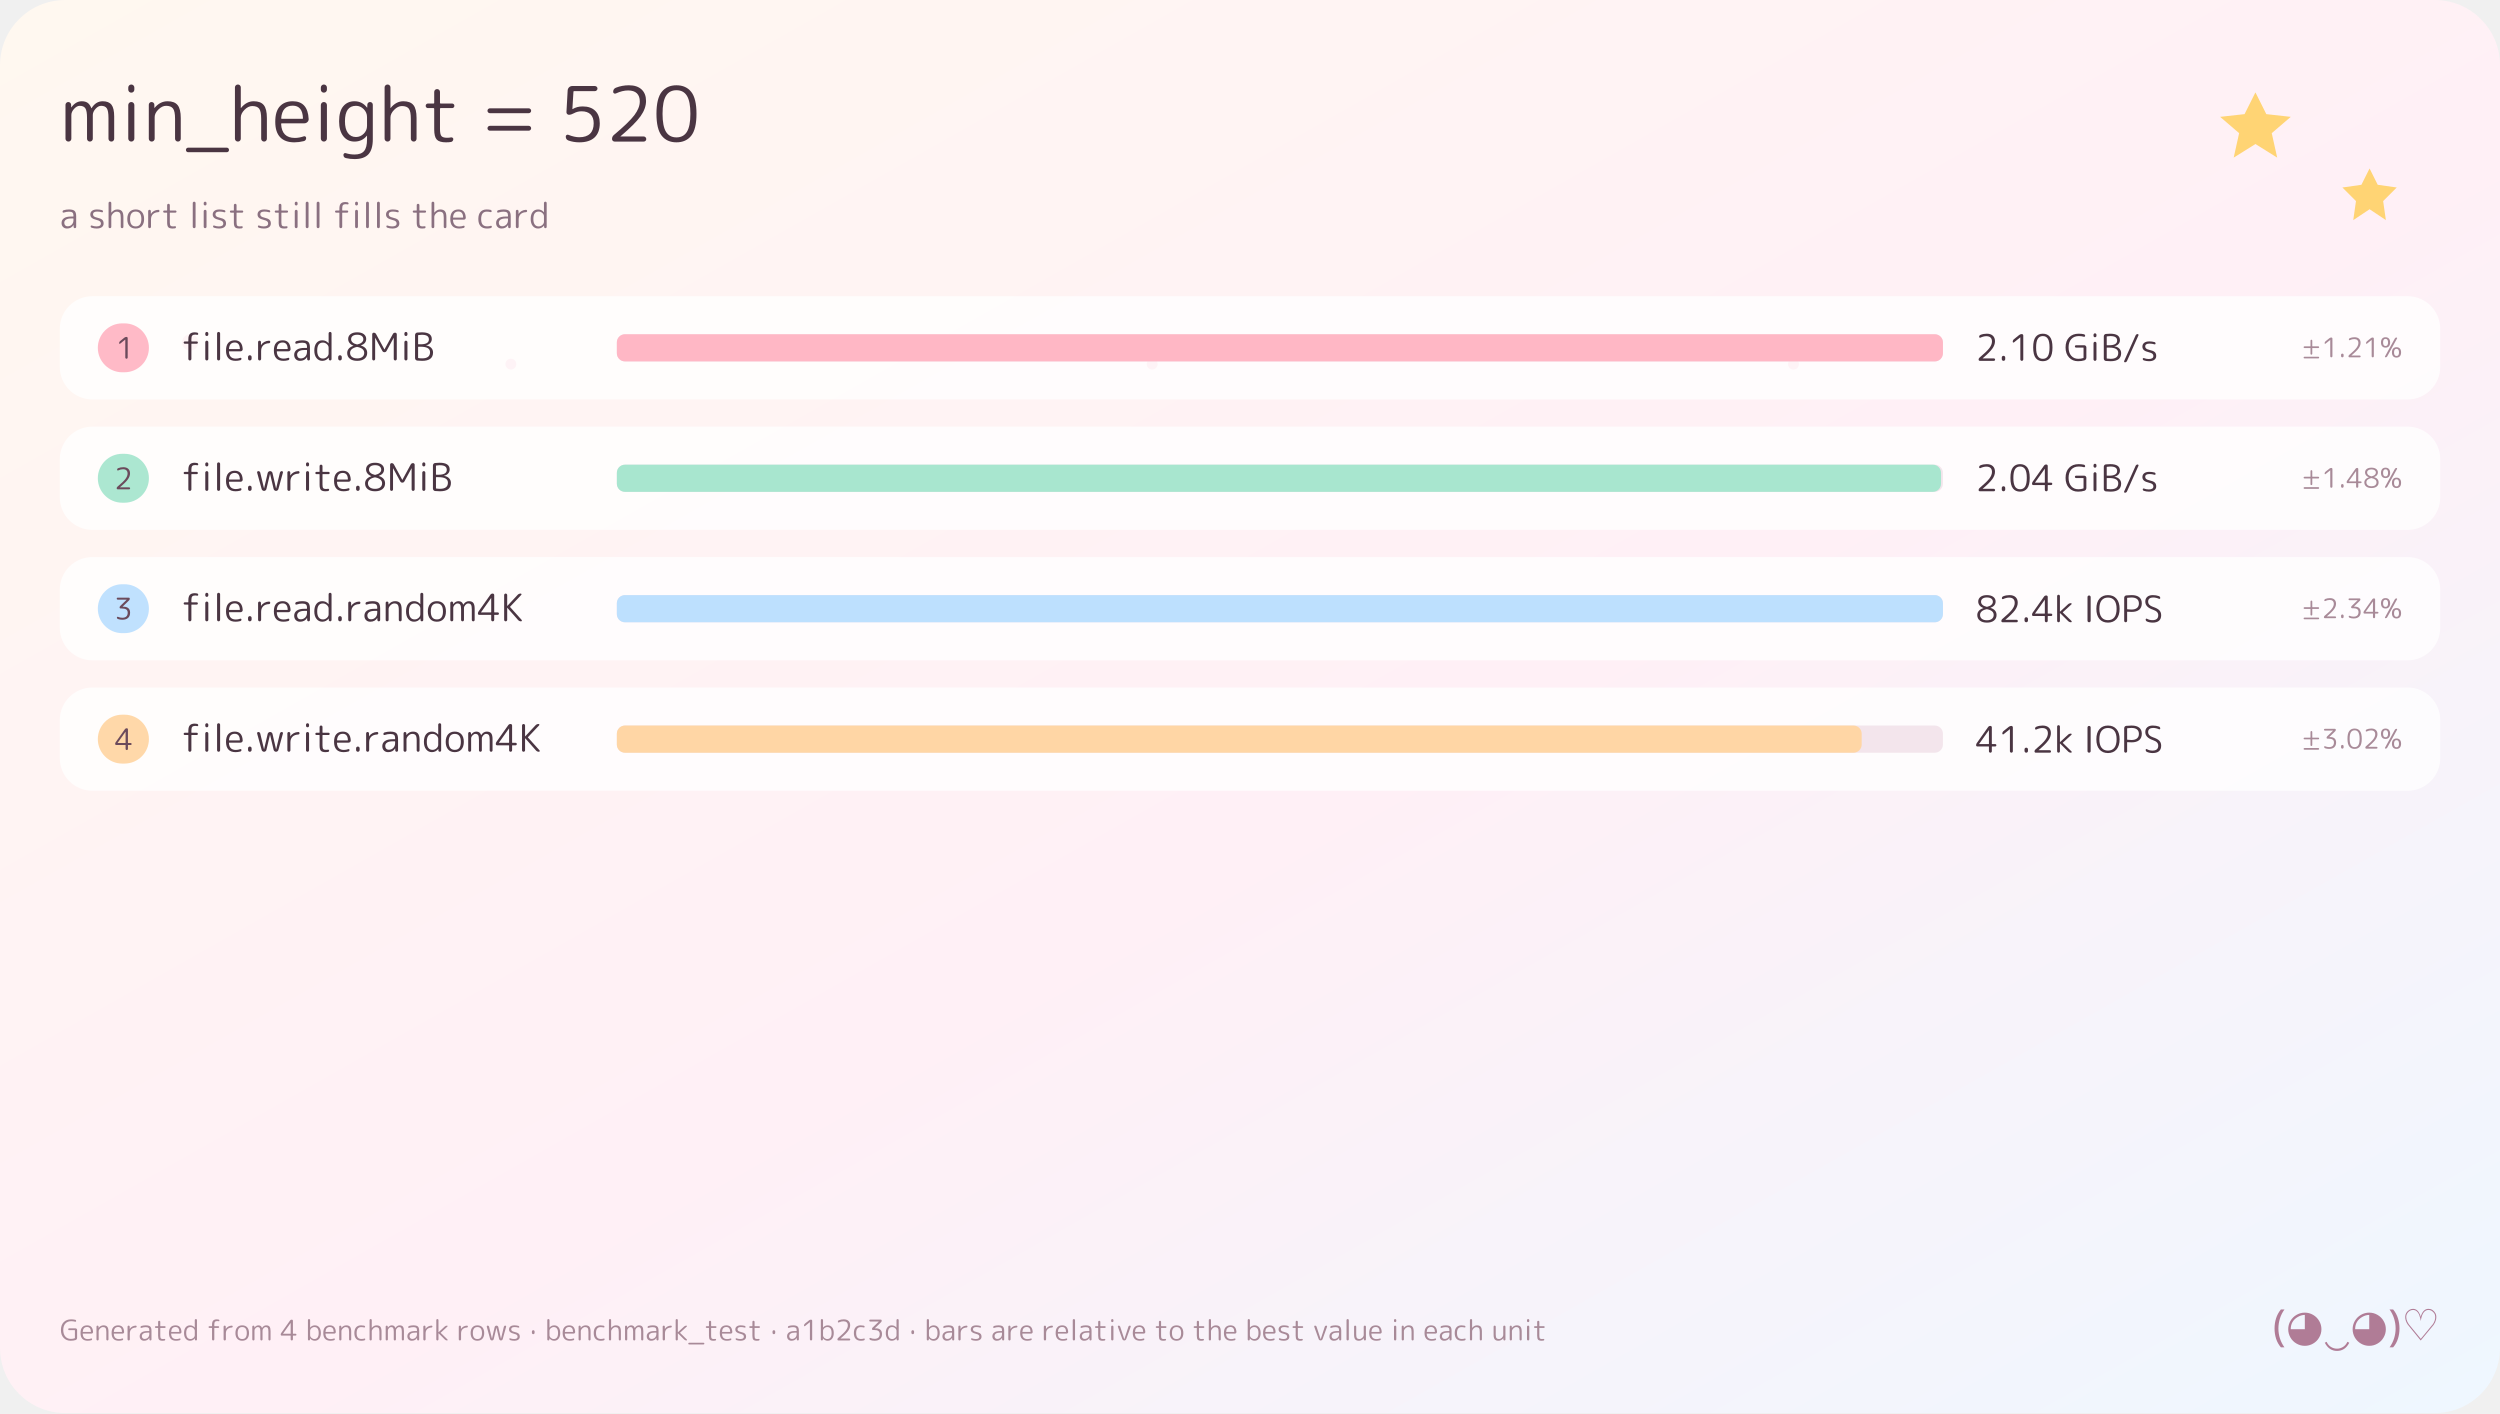
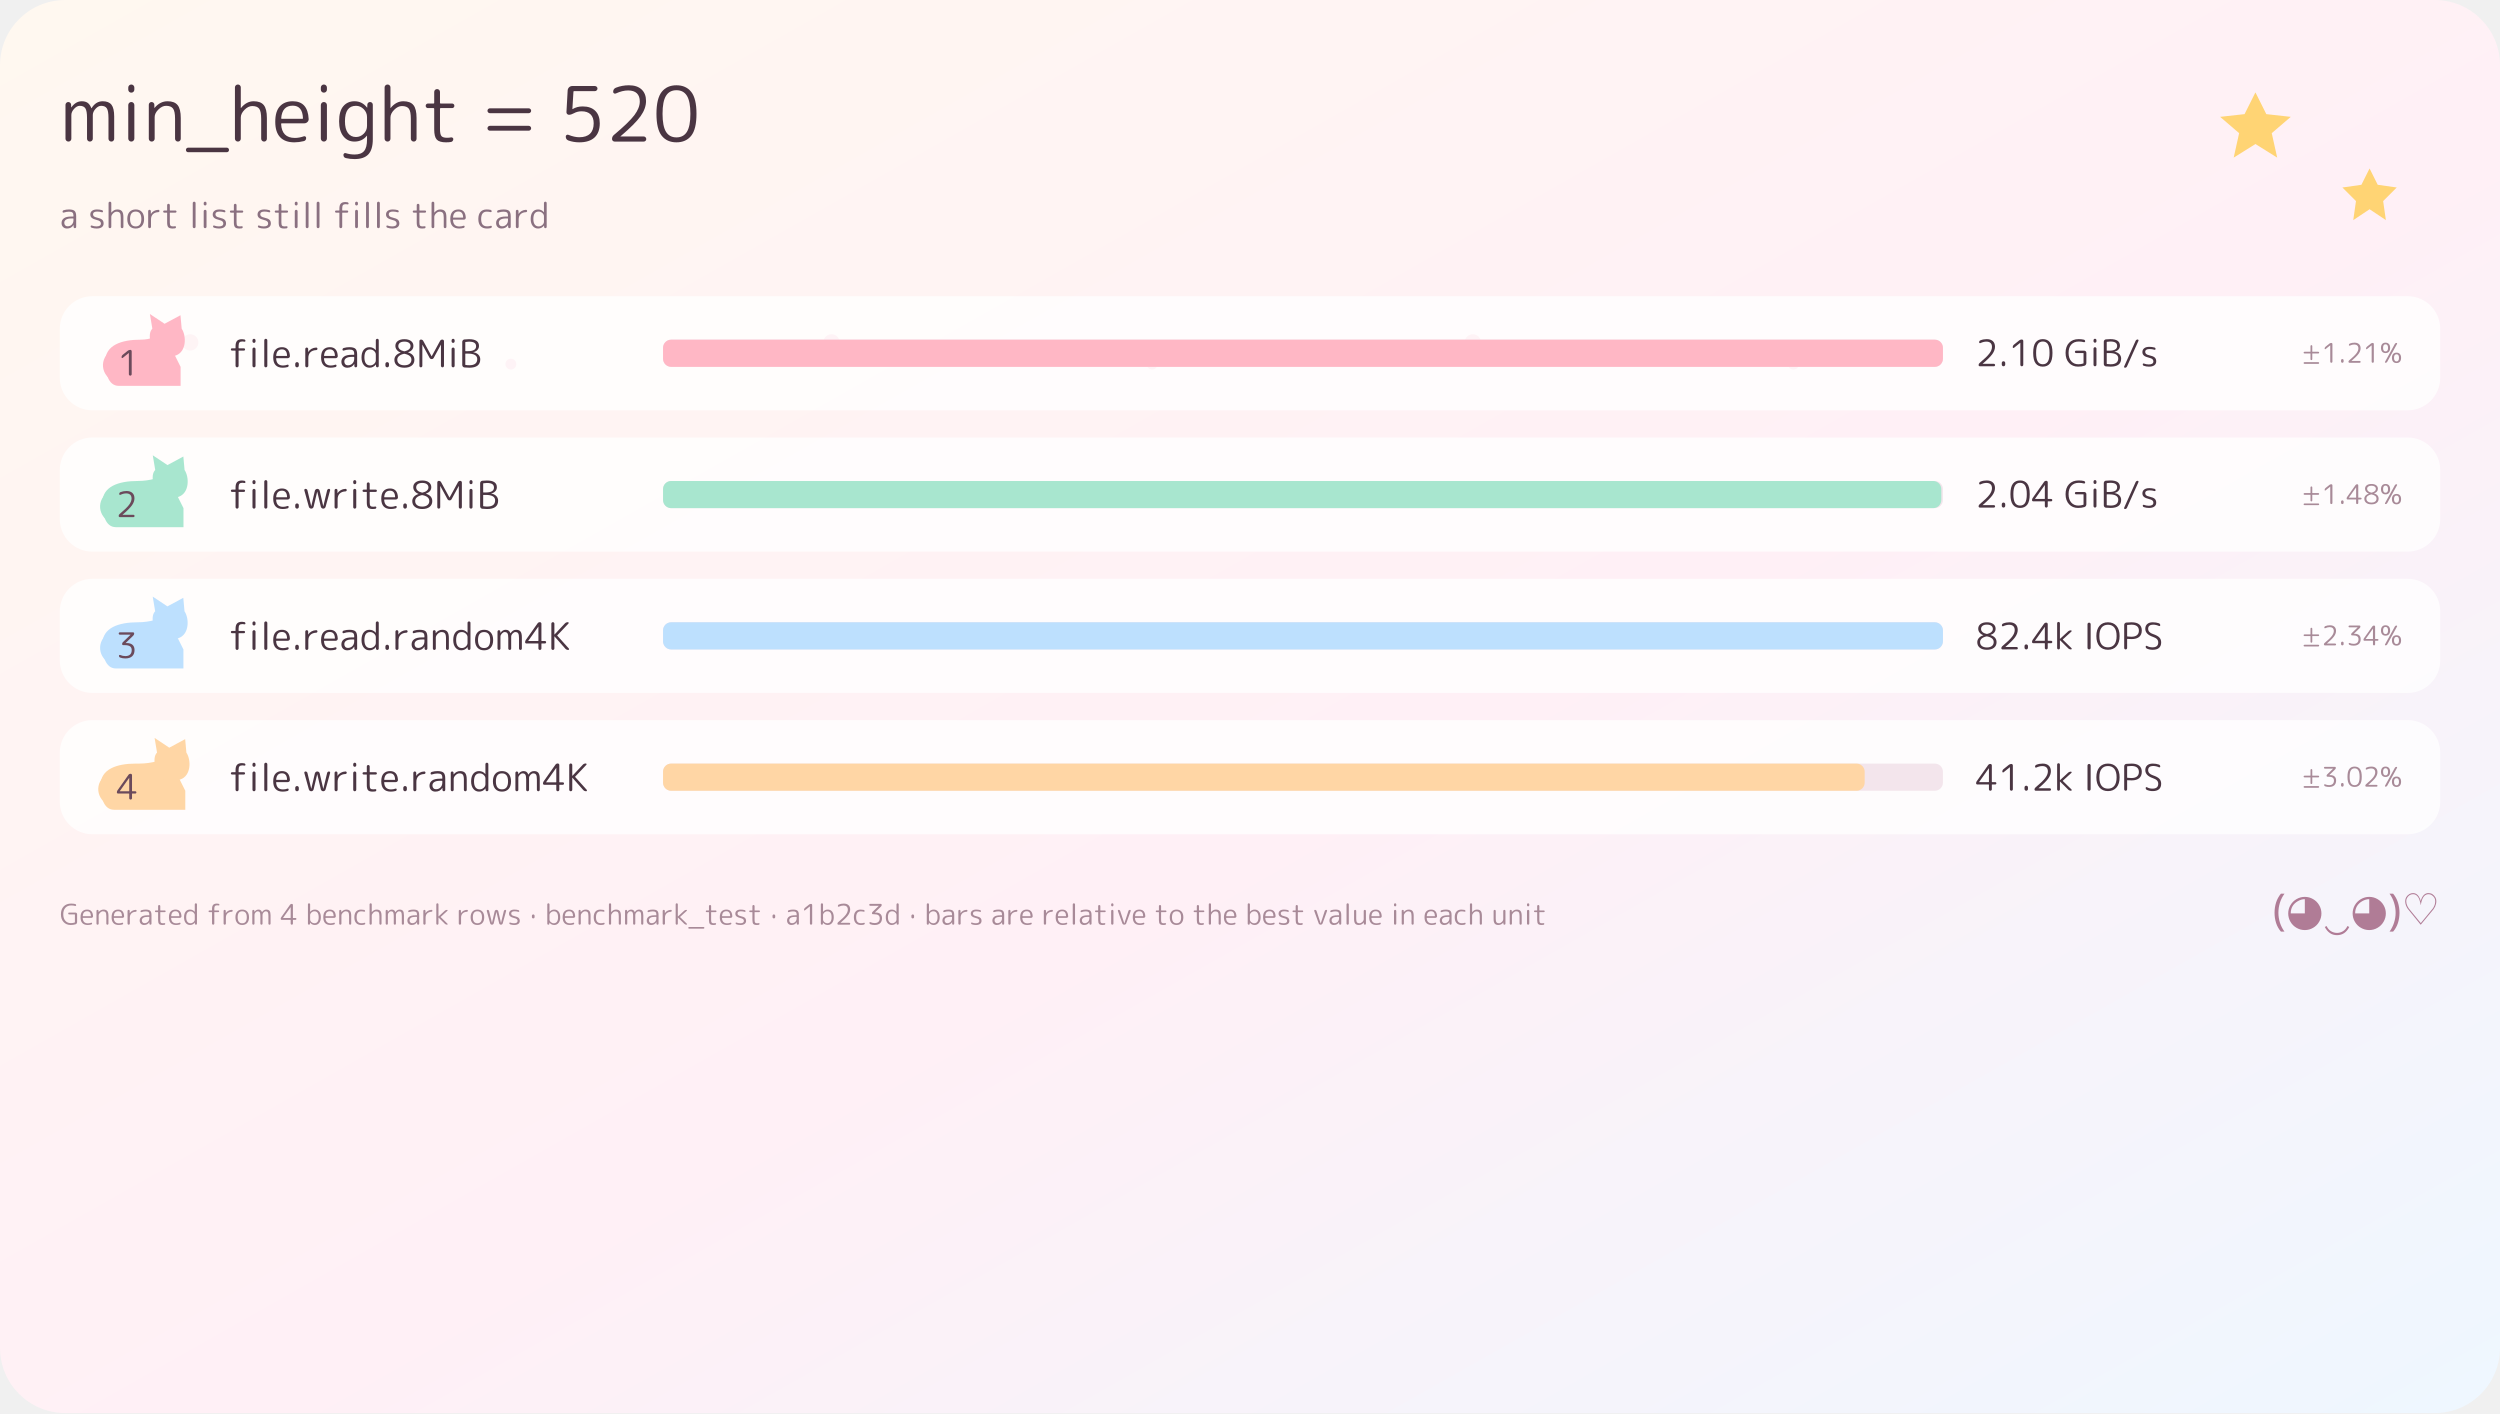
<svg xmlns="http://www.w3.org/2000/svg" width="920" height="520" viewBox="0 0 920 520" role="img" aria-label="min_height = 520">
  <defs>
    <path id="g0" d="M141 11Q130 0 114 0Q98 0 86.5 11Q75 22 75 38L75 483Q75 498 86 509Q97 520 112 520Q127 520 138 509Q149 498 149 483L150 450Q150 449 151 449Q153 449 153 451Q210 530 289 530Q337 530 366.5 509Q396 488 415 439Q415 437 416 437Q418 437 418 439Q474 530 564 530Q644 530 679.5 484Q715 438 715 330L715 38Q715 22 704.5 11Q694 0 678 0Q662 0 651 11Q640 22 640 38L640 310Q640 403 618.5 436.5Q597 470 543 470Q506 470 470 430.5Q434 391 434 349L434 38Q434 22 423 11Q412 0 396 0Q380 0 369 11Q358 22 358 38L358 310Q358 403 336.5 436.5Q315 470 262 470Q225 470 188.5 430.5Q152 391 152 349L152 38Q152 22 141 11Z" />
    <path id="g1" d="M183.5 12Q172 0 155 0Q138 0 126.5 12Q115 24 115 40L115 480Q115 496 126.5 508Q138 520 155 520Q172 520 183.5 508Q195 496 195 480L195 40Q195 24 183.5 12ZM183.5 654.5Q172 643 155 643Q138 643 126.5 654.5Q115 666 115 683L115 710Q115 726 126.5 738Q138 750 155 750Q172 750 183.5 738Q195 726 195 710L195 683Q195 666 183.5 654.5Z" />
    <path id="g2" d="M140.5 11Q129 0 113 0Q97 0 86 11Q75 22 75 38L75 484Q75 499 85.5 509.5Q96 520 111 520Q126 520 137 509.5Q148 499 148 484L148 443Q148 442 149 442Q150 442 151 443Q223 530 322 530Q413 530 454 479Q495 428 495 310L495 38Q495 22 484.5 11Q474 0 458 0Q442 0 431 11Q420 22 420 38L420 300Q420 399 393 434.5Q366 470 302 470Q250 470 201 421.5Q152 373 152 322L152 38Q152 22 140.5 11Z" />
    <path id="g3" d="M28 -140Q15 -140 6.5 -131.5Q-2 -123 -2 -110Q-2 -97 6.5 -88.5Q15 -80 28 -80L534 -80Q547 -80 555.5 -88.5Q564 -97 564 -110Q564 -123 555.5 -131.5Q547 -140 534 -140Z" />
    <path id="g4" d="M146 11Q135 0 119 0Q103 0 91.5 11Q80 22 80 38L80 712Q80 728 91.5 739Q103 750 119 750Q135 750 146 739Q157 728 157 712L157 442Q157 441 158 441Q159 441 160 442Q232 530 327 530Q418 530 459 479.5Q500 429 500 310L500 38Q500 22 489.5 11Q479 0 463 0Q447 0 436 11Q425 22 425 38L425 297Q425 398 398.5 432.5Q372 467 307 467Q255 467 206 417.5Q157 368 157 316L157 38Q157 22 146 11Z" />
    <path id="g5" d="M270 472Q131 472 118 307Q118 299 127 299L396 299Q404 299 404 307Q398 472 270 472ZM291 -10Q168 -10 104 57.5Q40 125 40 260Q40 399 101.5 464.5Q163 530 270 530Q467 530 479 297Q480 273 462.5 256.5Q445 240 421 240L125 240Q117 240 117 231Q126 48 298 48Q355 48 415 69Q426 73 436 66.5Q446 60 446 48Q446 14 415 6Q351 -10 291 -10Z" />
    <path id="g6" d="M267 470Q122 470 122 267Q122 166 160.5 113Q199 60 267 60Q325 60 368.5 103Q412 146 412 206L412 322Q412 382 368.5 426Q325 470 267 470ZM247 0Q156 0 100.5 70.5Q45 141 45 267Q45 400 100.5 465Q156 530 247 530Q348 530 412 447Q413 446 414 446Q415 446 415 447L416 484Q416 499 426.5 509.5Q437 520 452 520Q467 520 477.5 509.5Q488 499 488 484L488 30Q488 -105 430 -167.5Q372 -230 248 -230Q186 -230 134 -217Q102 -209 102 -175Q102 -163 111.5 -155.5Q121 -148 132 -152Q188 -170 248 -170Q335 -170 373.5 -124Q412 -78 412 27L412 76Q412 77 411 77Q410 77 409 76Q348 0 247 0Z" />
    <path id="g7" d="M80 440Q67 440 58.5 448.5Q50 457 50 470Q50 483 58.5 491.5Q67 500 80 500L153 500Q162 500 162 509L162 652Q162 668 173 679Q184 690 200 690Q216 690 227 679Q238 668 238 652L238 509Q238 500 247 500L397 500Q410 500 418.5 491.5Q427 483 427 470Q427 457 418.5 448.5Q410 440 397 440L247 440Q238 440 238 431L238 167Q238 95 257 72.5Q276 50 330 50Q362 50 383 55Q394 57 403.5 50.5Q413 44 413 33Q413 19 404.5 8Q396 -3 383 -5Q357 -10 317 -10Q229 -10 195.5 26.5Q162 63 162 160L162 431Q162 440 153 440Z" />
    <path id="g9" d="M122 373Q109 373 99.5 382.5Q90 392 90 405Q90 418 99.5 427.5Q109 437 122 437L632 437Q645 437 654.5 427.5Q664 418 664 405Q664 392 654.5 382.5Q645 373 632 373ZM122 143Q109 143 99.5 152.5Q90 162 90 175Q90 188 99.5 197.5Q109 207 122 207L632 207Q645 207 654.5 197.5Q664 188 664 175Q664 162 654.5 152.5Q645 143 632 143Z" />
    <path id="g10" d="M130 14Q95 27 95 66Q95 79 106 86.5Q117 94 129 89Q209 57 273 57Q366 57 414 103.5Q462 150 462 240Q462 317 421 357.5Q380 398 303 398Q248 398 201 372Q165 352 137 352Q123 352 113 362.5Q103 373 104 387L120 673Q122 697 139 713.5Q156 730 180 730L478 730Q492 730 502 720Q512 710 512 697Q512 684 502 673.5Q492 663 478 663L205 663Q196 663 196 655L182 428Q182 427 183 427L185 427Q243 462 317 462Q424 462 483 404Q542 346 542 240Q542 118 473.5 54Q405 -10 273 -10Q198 -10 130 14Z" />
    <path id="g11" d="M471 685.5Q530 631 530 533Q530 435 459 334.5Q388 234 194 69Q193 69 193 68Q193 67 194 67L500 67Q513 67 523 57Q533 47 533 33Q533 20 523.5 10Q514 0 500 0L117 0Q103 0 93 10Q83 20 83 33Q83 67 109 88Q306 253 377 347.5Q448 442 448 527Q448 598 409 635Q370 672 295 672Q219 672 133 632Q121 627 109.5 633.5Q98 640 98 653Q98 693 134 708Q215 740 305 740Q412 740 471 685.5Z" />
    <path id="g12" d="M447.5 601.5Q402 675 310 675Q218 675 172.5 601.5Q127 528 127 365Q127 202 172.5 128.5Q218 55 310 55Q402 55 447.5 128.5Q493 202 493 365Q493 528 447.5 601.5ZM504 77Q435 -10 310 -10Q185 -10 116 77Q47 164 47 365Q47 566 116 653Q185 740 310 740Q435 740 504 653Q573 566 573 365Q573 164 504 77Z" />
    <path id="g13" d="M327 275Q228 275 177.5 243Q127 211 127 153Q127 108 152.5 80.5Q178 53 220 53Q292 53 339.5 101Q387 149 387 228L387 266Q387 275 378 275ZM204 -10Q136 -10 93 33Q50 76 50 147Q50 230 116 280Q182 330 327 330L378 330Q387 330 387 338L387 357Q387 418 359 442.5Q331 467 260 467Q191 467 111 441Q99 437 89 444Q79 451 79 464Q79 499 112 509Q186 530 260 530Q375 530 419.5 488Q464 446 464 337L464 36Q464 21 453.5 10.5Q443 0 428 0Q413 0 402 10.5Q391 21 391 36L390 88Q390 89 389 89Q387 89 387 87Q328 -10 204 -10Z" />
    <path id="g14" d="M240 233Q143 256 101.5 292.5Q60 329 60 387Q60 453 109.5 491.5Q159 530 251 530Q320 530 388 512Q419 504 419 471Q419 459 410 453Q401 447 389 450Q323 470 257 470Q137 470 137 393Q137 359 161 336.5Q185 314 248 300Q356 276 396.5 239Q437 202 437 133Q437 66 385.5 28Q334 -10 240 -10Q167 -10 101 12Q70 22 70 55Q70 66 80 72.5Q90 79 101 75Q166 50 234 50Q360 50 360 133Q360 169 334.5 193Q309 217 240 233Z" />
    <path id="g15" d="M438 260Q438 470 278 470Q118 470 118 260Q118 50 278 50Q438 50 438 260ZM453 61Q390 -10 278 -10Q166 -10 103 61Q40 132 40 260Q40 388 103 459Q166 530 278 530Q390 530 453 459Q516 388 516 260Q516 132 453 61Z" />
    <path id="g16" d="M143.5 12Q132 0 115 0Q98 0 86.5 12Q75 24 75 40L75 482Q75 498 86 509Q97 520 113 520Q129 520 140 509Q151 498 151 482L151 405Q151 404 152 404Q154 404 154 406Q184 456 238.5 486.5Q293 517 361 520Q375 521 385 511Q395 501 395 487Q395 474 385.5 464Q376 454 362 453Q263 449 209 395.5Q155 342 155 246L155 40Q155 24 143.5 12Z" />
    <path id="g17" d="M183.5 12Q172 0 155 0Q138 0 126.5 12Q115 24 115 40L115 710Q115 726 126.5 738Q138 750 155 750Q172 750 183.5 738Q195 726 195 710L195 40Q195 24 183.5 12Z" />
    <path id="g18" d="M85 440Q72 440 63.5 448.5Q55 457 55 470Q55 483 63.5 491.5Q72 500 85 500L169 500Q178 500 178 509L178 557Q178 653 218.5 696.5Q259 740 348 740Q381 740 409 733Q422 730 430 719.5Q438 709 438 695Q438 684 429 677.5Q420 671 410 674Q386 680 361 680Q303 680 280.5 654.5Q258 629 258 560L258 509Q258 500 267 500L398 500Q411 500 419.5 491.5Q428 483 428 470Q428 457 419.5 448.5Q411 440 398 440L267 440Q258 440 258 431L258 40Q258 24 246 12Q234 0 218 0Q202 0 190 12Q178 24 178 40L178 431Q178 440 169 440Z" />
    <path id="g19" d="M285 -10Q167 -10 103.5 58.5Q40 127 40 260Q40 392 101.5 461Q163 530 275 530Q327 530 385 519Q399 516 408.5 504.5Q418 493 418 478Q418 466 407.5 459Q397 452 385 455Q334 468 280 468Q120 468 120 260Q120 152 162 102Q204 52 290 52Q346 52 392 67Q403 71 413 64Q423 57 423 45Q423 30 414 18Q405 6 390 2Q343 -10 285 -10Z" />
    <path id="g20" d="M271 470Q121 470 121 260Q121 156 160.5 103Q200 50 271 50Q329 50 375 90.5Q421 131 421 183L421 337Q421 388 375.5 429Q330 470 271 470ZM255 -10Q162 -10 103.5 62.5Q45 135 45 260Q45 389 101.5 459.5Q158 530 255 530Q353 530 418 453Q419 452 420 452Q421 452 421 453L421 712Q421 728 432.5 739Q444 750 460 750Q476 750 487 739Q498 728 498 712L498 36Q498 21 487.5 10.5Q477 0 462 0Q447 0 436 10.5Q425 21 425 36L425 73Q425 74 424 74Q423 74 422 73Q355 -10 255 -10Z" />
    <path id="g21" d="M175.5 14Q162 0 142 0Q122 0 108.5 14Q95 28 95 47L95 90Q95 110 108.5 123.5Q122 137 142 137Q162 137 175.5 123.5Q189 110 189 90L189 47Q189 28 175.5 14Z" />
    <path id="g22" d="M298 355Q212 336 167.5 296Q123 256 123 200Q123 132 173 93Q223 54 310 54Q397 54 446 93.5Q495 133 495 200Q495 319 316 355Q307 356 298 355ZM150 558Q150 510 189.5 474Q229 438 302 422Q310 421 318 422Q391 438 431.5 474.5Q472 511 472 558Q472 613 429.5 644.5Q387 676 310 676Q234 676 192 644.5Q150 613 150 558ZM503 46Q433 -10 310 -10Q187 -10 117 46Q47 102 47 197Q47 261 89.5 310.5Q132 360 212 385Q213 385 213 387Q213 388 212 388Q146 413 109.5 459.5Q73 506 73 565Q73 644 136.5 692Q200 740 310 740Q420 740 483.5 692Q547 644 547 565Q547 445 408 395Q407 395 407 393Q407 392 408 392Q573 341 573 197Q573 102 503 46Z" />
    <path id="g23" d="M150.5 11.5Q139 0 123 0Q107 0 96 11.5Q85 23 85 39L85 689Q85 706 96.5 718Q108 730 125 730Q166 730 186 694L405 291Q405 290 407 290Q408 290 408 291L627 693Q646 730 689 730Q706 730 718.5 717.5Q731 705 731 688L731 40Q731 24 719.5 12Q708 0 691 0Q674 0 662.5 12Q651 24 651 40L651 595Q651 596 650 596Q649 596 649 595L462 250Q444 217 407 217Q370 217 352 250L164 595Q164 596 163 596Q162 596 162 595L162 39Q162 23 150.5 11.5Z" />
    <path id="g24" d="M165 352L165 73Q165 64 172 63Q222 55 271 55Q479 55 479 217Q479 361 231 361L173 361Q165 361 165 352ZM165 657L165 433Q165 425 173 425L231 425Q449 425 449 553Q449 615 404 645Q359 675 261 675Q218 675 173 667Q165 665 165 657ZM141 -3Q117 0 101 18.5Q85 37 85 62L85 668Q85 693 100.5 711.5Q116 730 140 733Q195 740 261 740Q525 740 525 563Q525 502 484.5 457.5Q444 413 375 398Q374 398 374 397Q374 396 376 396Q462 382 510 331.5Q558 281 558 210Q558 -10 271 -10Q200 -10 141 -3Z" />
    <path id="g25" d="M144 503Q134 495 122 500.5Q110 506 110 519Q110 563 144 591L286 705Q317 730 357 730Q374 730 385.5 718Q397 706 397 690L397 40Q397 24 385.5 12Q374 0 357 0Q340 0 328.5 12Q317 24 317 40L317 640Q317 641 316 641L314 640Z" />
    <path id="g26" d="M380 -10Q230 -10 135 91.5Q40 193 40 365Q40 539 136 639.5Q232 740 397 740Q476 740 540 725Q555 722 564.5 709.5Q574 697 574 682Q574 669 563 661Q552 653 539 657Q474 675 404 675Q271 675 196.5 593.5Q122 512 122 365Q122 222 194.5 138.5Q267 55 387 55Q460 55 522 76Q530 79 530 88L530 352Q530 361 522 361L326 361Q312 361 303 370.5Q294 380 294 393Q294 406 303 415.5Q312 425 326 425L550 425Q573 425 590 408Q607 391 607 368L607 91Q607 65 592.5 43.5Q578 22 554 14Q478 -10 380 -10Z" />
    <path id="g27" d="M65 -40Q51 -40 44 -29Q37 -18 42 -5L355 695Q363 711 377.5 720.5Q392 730 409 730Q423 730 430 719Q437 708 432 695L119 -5Q111 -21 96.5 -30.5Q82 -40 65 -40Z" />
    <path id="g28" d="M122 -40Q108 -40 99 -31Q90 -22 90 -8Q90 5 99.5 14Q109 23 122 23L632 23Q646 23 655 14Q664 5 664 -8Q664 -21 654.5 -30.5Q645 -40 632 -40ZM122 342Q108 342 99 351Q90 360 90 373Q90 386 99.5 395.5Q109 405 122 405L335 405Q344 405 344 414L344 617Q344 630 354 640Q364 650 377 650Q390 650 400 640Q410 630 410 617L410 414Q410 405 419 405L632 405Q645 405 654.5 395.5Q664 386 664 373Q664 360 654.5 351Q645 342 632 342L419 342Q410 342 410 333L410 130Q410 116 400 106.5Q390 97 377 97Q364 97 354 106.5Q344 116 344 130L344 333Q344 342 335 342Z" />
    <path id="g29" d="M610 730Q624 730 631 718Q638 706 631 694L270 36Q250 0 210 0Q196 0 189 12Q182 24 189 36L550 694Q570 730 610 730ZM612 50Q703 50 703 182Q703 313 612 313Q520 313 520 182Q520 50 612 50ZM487.5 323Q532 373 612 373Q692 373 736 323Q780 273 780 182Q780 91 736 40.5Q692 -10 612 -10Q532 -10 487.5 40.5Q443 91 443 182Q443 273 487.5 323ZM208 680Q117 680 117 548Q117 417 208 417Q300 417 300 548Q300 680 208 680ZM332.5 407Q288 357 208 357Q128 357 84 407Q40 457 40 548Q40 639 84 689.5Q128 740 208 740Q288 740 332.5 689.5Q377 639 377 548Q377 457 332.5 407Z" />
    <path id="g30" d="M169 48L50 480Q46 495 55.5 507.5Q65 520 81 520Q99 520 113.5 509Q128 498 132 480L231 67Q231 66 232 66Q233 66 233 67L327 470Q333 492 350.5 506Q368 520 390.5 520Q413 520 431 506Q449 492 454 470L547 67Q547 66 549 66Q550 66 550 67L649 481Q654 498 667.5 509Q681 520 699 520Q714 520 723 507.5Q732 495 728 481L609 48Q603 27 585.5 13.5Q568 0 546.5 0Q525 0 507.5 14Q490 28 484 49L390 446Q390 447 389 447Q388 447 388 446L294 49Q289 28 271.5 14Q254 0 232.5 0Q211 0 193 13.5Q175 27 169 48Z" />
    <path id="g31" d="M97 238L97 236Q97 235 98 235L356 235Q365 235 365 244L365 612Q365 613 364 613Q362 613 362 612ZM48 170Q34 170 24.5 180Q15 190 15 203Q15 235 34 262L342 698Q364 730 404 730Q421 730 432.5 718.5Q444 707 444 691L444 244Q444 235 452 235L536 235Q550 235 559 225.5Q568 216 568 203Q568 189 558.5 179.5Q549 170 536 170L452 170Q444 170 444 161L444 39Q444 23 432.5 11.5Q421 0 404 0Q388 0 376.5 11Q365 22 365 39L365 161Q365 170 356 170Z" />
    <path id="g32" d="M153.5 12Q142 0 125 0Q108 0 96.5 12Q85 24 85 40L85 690Q85 706 96.5 718Q108 730 125 730Q142 730 153.5 718Q165 706 165 690L165 406Q165 405 166 405L168 405L439 695Q472 730 520 730Q534 730 539.5 717.5Q545 705 535 695L243 386Q237 380 242 374L546 36Q555 26 549 13Q543 0 530 0Q481 0 450 36L168 355Q167 356 166 356Q165 356 165 354L165 40Q165 24 153.5 12Z" />
    <path id="g33" d="M145 11Q134 0 118 0Q102 0 91 11Q80 22 80 38L80 712Q80 728 91 739Q102 750 118 750Q134 750 145 739Q156 728 156 712L156 289Q156 288 157 288L159 289L375 488Q409 520 457 520Q470 520 474.5 508Q479 496 470 488L238 276Q232 270 237 264L473 33Q481 25 476 12.5Q471 0 459 0Q412 0 379 33L159 251Q158 252 157 252Q156 252 156 251L156 38Q156 22 145 11Z" />
    <path id="g34" d="M188.5 12.5Q176 0 158 0Q140 0 127.5 12.5Q115 25 115 43L115 687Q115 705 127.5 717.5Q140 730 158 730Q176 730 188.5 717.5Q201 705 201 687L201 43Q201 25 188.5 12.5Z" />
    <path id="g35" d="M531.5 595Q471 673 357 673Q243 673 182.5 595Q122 517 122 365Q122 213 182.5 135Q243 57 357 57Q471 57 531.5 135Q592 213 592 365Q592 517 531.5 595ZM589.5 88.5Q505 -10 357 -10Q209 -10 124.5 88.5Q40 187 40 365Q40 543 124.5 641.5Q209 740 357 740Q505 740 589.5 641.5Q674 543 674 365Q674 187 589.5 88.5Z" />
    <path id="g36" d="M165 657L165 363Q165 355 174 353Q222 346 282 346Q381 346 433.5 389Q486 432 486 512Q486 592 434.5 633.5Q383 675 282 675Q228 675 174 667Q165 665 165 657ZM153.5 12Q142 0 125 0Q108 0 96.5 12Q85 24 85 40L85 668Q85 692 101 710.5Q117 729 141 732Q218 740 288 740Q424 740 494.5 682.5Q565 625 565 518Q565 402 494 342Q423 282 288 282Q234 282 174 287Q165 287 165 280L165 40Q165 24 153.5 12Z" />
    <path id="g37" d="M267 343Q60 413 60 562Q60 646 114 693Q168 740 265 740Q355 740 432 713Q448 707 458 692.5Q468 678 468 660Q468 647 457 640.5Q446 634 434 639Q353 675 271 675Q211 675 174.5 647Q138 619 138 562Q138 464 269 420Q393 379 443 326Q493 273 493 190Q493 92 434 41Q375 -10 261 -10Q175 -10 106 21Q71 37 71 77Q71 90 82 96Q93 102 104 96Q172 57 255 57Q413 57 413 190Q413 244 379 280Q345 316 267 343Z" />
    <path id="g38" d="M118 663Q105 663 95 673Q85 683 85 697Q85 710 94.5 720Q104 730 118 730L490 730Q504 730 513.5 720Q523 710 523 697Q523 663 500 640L284 429L284 427Q284 426 285 426L314 426Q420 426 476.5 375Q533 324 533 227Q533 113 465.5 51.5Q398 -10 273 -10Q196 -10 128 14Q92 27 92 66Q92 79 103 86Q114 93 126 88Q199 57 273 57Q361 57 407 100Q453 143 453 227Q453 298 405.5 332.5Q358 367 254 367L212 367Q199 367 190 376Q181 385 181 398Q181 429 203 451L420 661L420 662Q420 663 419 663Z" />
    <path id="g39" d="M157 337L157 183Q157 131 203 90.5Q249 50 307 50Q378 50 417.5 103Q457 156 457 260Q457 470 307 470Q248 470 202.5 429Q157 388 157 337ZM142 10.5Q131 0 116 0Q101 0 90.5 10.5Q80 21 80 36L80 712Q80 728 91 739Q102 750 118 750Q134 750 145.5 739Q157 728 157 712L157 453Q157 452 158 452Q159 452 160 453Q225 530 323 530Q420 530 476.5 459.5Q533 389 533 260Q533 135 474.5 62.5Q416 -10 323 -10Q223 -10 156 73Q155 74 154 74Q153 74 153 73L153 36Q153 21 142 10.5Z" />
    <path id="g40" d="M175.5 234Q162 220 142 220Q122 220 108.5 234Q95 248 95 267L95 313Q95 332 108.5 346Q122 360 142 360Q162 360 175.5 346Q189 332 189 313L189 267Q189 248 175.5 234Z" />
    <path id="g41" d="M196 49L41 481Q36 495 44.5 507.5Q53 520 68 520Q87 520 102 509Q117 498 123 480L265 46Q265 45 266 45Q268 45 268 46L410 482Q415 499 430 509.5Q445 520 463 520Q478 520 486.5 508Q495 496 490 482L334 49Q326 27 307 13.5Q288 0 265 0Q242 0 222.5 13.5Q203 27 196 49Z" />
    <path id="g42" d="M238 -10Q151 -10 110.5 38Q70 86 70 197L70 482Q70 498 80.5 509Q91 520 107 520Q123 520 134 509Q145 498 145 482L145 207Q145 117 172 83.5Q199 50 258 50Q312 50 360 96.5Q408 143 408 198L408 482Q408 498 419.5 509Q431 520 447 520Q463 520 474 509Q485 498 485 482L485 36Q485 21 474.5 10.5Q464 0 449 0Q434 0 423 10.5Q412 21 412 36L412 77Q412 78 411 78Q410 78 409 77Q340 -10 238 -10Z" />
    <linearGradient id="bg" x1="0" y1="0" x2="1" y2="1">
      <stop offset="0" stop-color="#FFF8F0" />
      <stop offset="0.55" stop-color="#FFF0F6" />
      <stop offset="1" stop-color="#EEF7FF" />
    </linearGradient>
    <filter id="shadow" x="-20%" y="-20%" width="140%" height="140%">
      <feDropShadow dx="0" dy="2" stdDeviation="3" flood-color="#C084A0" flood-opacity="0.18" />
    </filter>
  </defs>
  <rect width="920" height="520" rx="24" fill="url(#bg)" />
  <g filter="url(#shadow)">
    <rect width="920" height="520" rx="24" fill="transparent" />
  </g>
  <path d="M 830 34 l 4 8 9 1 -7 6 2 9 -8 -5 -8 5 2 -9 -7 -6 9 -1 z" fill="#FFD166" fill-opacity="0.9" />
  <path d="M 872 62 l 3 6 7 1 -5 5 1 7 -6 -4 -6 4 1 -7 -5 -5 7 -1 z" fill="#FFD166" fill-opacity="0.9" />
  <circle cx="70" cy="126" r="3" fill="#F4A7B9" fill-opacity="0.55" />
  <circle cx="188" cy="134" r="2" fill="#F4A7B9" fill-opacity="0.55" />
  <circle cx="306" cy="126" r="3" fill="#F4A7B9" fill-opacity="0.55" />
  <circle cx="424" cy="134" r="2" fill="#F4A7B9" fill-opacity="0.55" />
  <circle cx="542" cy="126" r="3" fill="#F4A7B9" fill-opacity="0.55" />
  <circle cx="660" cy="134" r="2" fill="#F4A7B9" fill-opacity="0.55" />
  <g transform="translate(22.00 52.10) scale(0.028 -0.028)" fill="#4A3542">
    <use href="#g0" x="0.0" />
    <use href="#g1" x="785.0" />
    <use href="#g2" x="1095.0" />
    <use href="#g3" x="1660.0" />
    <use href="#g4" x="2222.0" />
    <use href="#g5" x="2792.0" />
    <use href="#g1" x="3316.0" />
    <use href="#g6" x="3626.0" />
    <use href="#g4" x="4189.0" />
    <use href="#g7" x="4759.0" />
    <use href="#g8" x="5261.0" />
    <use href="#g9" x="5531.0" />
    <use href="#g8" x="6285.0" />
    <use href="#g10" x="6555.0" />
    <use href="#g11" x="7175.0" />
    <use href="#g12" x="7795.0" />
  </g>
  <g transform="translate(22.00 83.97) scale(0.013 -0.013)" fill="#8A7080">
    <use href="#g13" x="0.0" />
    <use href="#g8" x="534.0" />
    <use href="#g14" x="804.0" />
    <use href="#g4" x="1301.0" />
    <use href="#g15" x="1871.0" />
    <use href="#g16" x="2427.0" />
    <use href="#g7" x="2877.0" />
    <use href="#g8" x="3379.0" />
    <use href="#g17" x="3649.0" />
    <use href="#g1" x="3959.0" />
    <use href="#g14" x="4269.0" />
    <use href="#g7" x="4766.0" />
    <use href="#g8" x="5268.0" />
    <use href="#g14" x="5538.0" />
    <use href="#g7" x="6035.0" />
    <use href="#g1" x="6537.0" />
    <use href="#g17" x="6847.0" />
    <use href="#g17" x="7157.0" />
    <use href="#g8" x="7467.0" />
    <use href="#g18" x="7737.0" />
    <use href="#g1" x="8245.0" />
    <use href="#g17" x="8555.0" />
    <use href="#g17" x="8865.0" />
    <use href="#g14" x="9175.0" />
    <use href="#g8" x="9672.0" />
    <use href="#g7" x="9942.0" />
    <use href="#g4" x="10444.0" />
    <use href="#g5" x="11014.0" />
    <use href="#g8" x="11538.0" />
    <use href="#g19" x="11808.0" />
    <use href="#g13" x="12301.0" />
    <use href="#g16" x="12835.0" />
    <use href="#g20" x="13285.0" />
  </g>
  <g>
-     <rect x="22.0" y="109.0" width="876.0" height="38.0" rx="12" fill="#FFFFFF" fill-opacity="0.78" />
-     <rect x="36.0" y="119.0" width="18.8" height="18.0" rx="9" fill="#FFB7C5" fill-opacity="0.95" />
-     <g transform="translate(42.62 132.01) scale(0.011 -0.011)" fill="#6B4A5B">
+     <rect x="22.0" y="109.0" width="876.0" height="42.0" rx="12" fill="#FFFFFF" fill-opacity="0.78" />
+     <g transform="translate(37.73 115.00) scale(1)">
+       <path d="M 6 24 C 2 24 0 19 3 16" fill="none" stroke="#FFB7C5" stroke-width="2.8" stroke-linecap="round" />
+       <path d="M 6 27 C 2 27 1 22 1 18 C 1 12 7 10 14 10 L 14.00 10 C 17.93 10 19.73 8.6 22.73 8 L 28.73 20 L 28.73 27 Z" fill="#FFB7C5" />
+       <g transform="translate(23.73 10) scale(0.9) translate(-35 -10)">
+         <path d="M 29 5.5 L 28 -0.5 L 34 3.5 L 40.5 0 L 41 5.5 C 43 8.5 43 15 38.5 16.5 C 34 18 30 17 28.5 12 C 27.5 8.5 28 6.5 29 5.5 Z" fill="#FFB7C5" />
+       </g>
+     </g>
+     <g transform="translate(43.30 138.24) scale(0.013 -0.013)" fill="#6B4A5B">
      <use href="#g25" x="0.0" />
    </g>
-     <g transform="translate(66.82 132.65) scale(0.014 -0.014)" fill="#4A3542">
+     <g transform="translate(84.19 135.18) scale(0.014 -0.014)" fill="#4A3542">
      <use href="#g18" x="0.0" />
      <use href="#g1" x="508.0" />
      <use href="#g17" x="818.0" />
      <use href="#g5" x="1128.0" />
      <use href="#g21" x="1652.0" />
      <use href="#g16" x="1936.0" />
      <use href="#g5" x="2386.0" />
      <use href="#g13" x="2910.0" />
      <use href="#g20" x="3444.0" />
      <use href="#g21" x="4022.0" />
      <use href="#g22" x="4306.0" />
      <use href="#g23" x="4926.0" />
      <use href="#g1" x="5742.0" />
      <use href="#g24" x="6052.0" />
    </g>
-     <rect x="227.0" y="123.0" width="488.0" height="10.0" rx="3" fill="#F3E5EC" />
-     <rect x="227.0" y="123.0" width="488.0" height="10.0" rx="3" fill="#FFB7C5" />
-     <g transform="translate(727.00 132.79) scale(0.0135 -0.0135)" fill="#4A3542">
+     <rect x="244.0" y="125.0" width="471.0" height="10.0" rx="3" fill="#F3E5EC" />
+     <rect x="244.0" y="125.0" width="471.0" height="10.0" rx="3" fill="#FFB7C5" />
+     <g transform="translate(727.00 134.79) scale(0.0135 -0.0135)" fill="#4A3542">
      <use href="#g11" x="0.0" />
      <use href="#g21" x="620.0" />
      <use href="#g25" x="904.0" />
      <use href="#g12" x="1524.0" />
      <use href="#g8" x="2144.0" />
      <use href="#g26" x="2414.0" />
      <use href="#g1" x="3101.0" />
      <use href="#g24" x="3411.0" />
      <use href="#g27" x="4009.0" />
      <use href="#g14" x="4488.0" />
    </g>
-     <g transform="translate(846.82 131.50) scale(0.01 -0.01)" fill="#A88A98">
+     <g transform="translate(846.82 133.50) scale(0.01 -0.01)" fill="#A88A98">
      <use href="#g28" x="0.0" />
      <use href="#g25" x="754.0" />
      <use href="#g21" x="1374.0" />
      <use href="#g11" x="1658.0" />
      <use href="#g25" x="2278.0" />
      <use href="#g29" x="2898.0" />
    </g>
  </g>
  <g>
-     <rect x="22.0" y="157.0" width="876.0" height="38.0" rx="12" fill="#FFFFFF" fill-opacity="0.78" />
-     <rect x="36.0" y="167.0" width="18.8" height="18.0" rx="9" fill="#A8E6CF" fill-opacity="0.95" />
-     <g transform="translate(42.02 180.07) scale(0.011 -0.011)" fill="#6B4A5B">
+     <rect x="22.0" y="161.0" width="876.0" height="42.0" rx="12" fill="#FFFFFF" fill-opacity="0.78" />
+     <g transform="translate(36.67 167.00) scale(1)">
+       <path d="M 6 24 C 2 24 0 19 3 16" fill="none" stroke="#A8E6CF" stroke-width="2.8" stroke-linecap="round" />
+       <path d="M 6 27 C 2 27 1 22 1 18 C 1 12 7 10 14 10 L 14.00 10 C 18.88 10 21.85 8.6 24.85 8 L 30.85 20 L 30.85 27 Z" fill="#A8E6CF" />
+       <g transform="translate(25.85 10) scale(0.9) translate(-35 -10)">
+         <path d="M 29 5.5 L 28 -0.5 L 34 3.5 L 40.5 0 L 41 5.5 C 43 8.5 43 15 38.5 16.5 C 34 18 30 17 28.5 12 C 27.5 8.5 28 6.5 29 5.5 Z" fill="#A8E6CF" />
+       </g>
+     </g>
+     <g transform="translate(42.59 190.31) scale(0.013 -0.013)" fill="#6B4A5B">
      <use href="#g11" x="0.0" />
    </g>
-     <g transform="translate(66.82 180.65) scale(0.014 -0.014)" fill="#4A3542">
+     <g transform="translate(84.19 187.18) scale(0.014 -0.014)" fill="#4A3542">
      <use href="#g18" x="0.0" />
      <use href="#g1" x="508.0" />
      <use href="#g17" x="818.0" />
      <use href="#g5" x="1128.0" />
      <use href="#g21" x="1652.0" />
      <use href="#g30" x="1936.0" />
      <use href="#g16" x="2706.0" />
      <use href="#g1" x="3156.0" />
      <use href="#g7" x="3466.0" />
      <use href="#g5" x="3968.0" />
      <use href="#g21" x="4492.0" />
      <use href="#g22" x="4776.0" />
      <use href="#g23" x="5396.0" />
      <use href="#g1" x="6212.0" />
      <use href="#g24" x="6522.0" />
    </g>
-     <rect x="227.0" y="171.0" width="488.0" height="10.0" rx="3" fill="#F3E5EC" />
-     <rect x="227.0" y="171.0" width="487.3" height="10.0" rx="3" fill="#A8E6CF" />
-     <g transform="translate(727.00 180.79) scale(0.0135 -0.0135)" fill="#4A3542">
+     <rect x="244.0" y="177.0" width="471.0" height="10.0" rx="3" fill="#F3E5EC" />
+     <rect x="244.0" y="177.0" width="470.4" height="10.0" rx="3" fill="#A8E6CF" />
+     <g transform="translate(727.00 186.79) scale(0.0135 -0.0135)" fill="#4A3542">
      <use href="#g11" x="0.0" />
      <use href="#g21" x="620.0" />
      <use href="#g12" x="904.0" />
      <use href="#g31" x="1524.0" />
      <use href="#g8" x="2144.0" />
      <use href="#g26" x="2414.0" />
      <use href="#g1" x="3101.0" />
      <use href="#g24" x="3411.0" />
      <use href="#g27" x="4009.0" />
      <use href="#g14" x="4488.0" />
    </g>
-     <g transform="translate(846.82 179.50) scale(0.01 -0.01)" fill="#A88A98">
+     <g transform="translate(846.82 185.50) scale(0.01 -0.01)" fill="#A88A98">
      <use href="#g28" x="0.0" />
      <use href="#g25" x="754.0" />
      <use href="#g21" x="1374.0" />
      <use href="#g31" x="1658.0" />
      <use href="#g22" x="2278.0" />
      <use href="#g29" x="2898.0" />
    </g>
  </g>
  <g>
-     <rect x="22.0" y="205.0" width="876.0" height="38.0" rx="12" fill="#FFFFFF" fill-opacity="0.78" />
-     <rect x="36.0" y="215.0" width="18.8" height="18.0" rx="9" fill="#BDE0FE" fill-opacity="0.95" />
-     <g transform="translate(42.01 227.96) scale(0.011 -0.011)" fill="#6B4A5B">
+     <rect x="22.0" y="213.0" width="876.0" height="42.0" rx="12" fill="#FFFFFF" fill-opacity="0.78" />
+     <g transform="translate(36.68 219.00) scale(1)">
+       <path d="M 6 24 C 2 24 0 19 3 16" fill="none" stroke="#BDE0FE" stroke-width="2.8" stroke-linecap="round" />
+       <path d="M 6 27 C 2 27 1 22 1 18 C 1 12 7 10 14 10 L 14.00 10 C 18.87 10 21.82 8.6 24.82 8 L 30.82 20 L 30.82 27 Z" fill="#BDE0FE" />
+       <g transform="translate(25.82 10) scale(0.9) translate(-35 -10)">
+         <path d="M 29 5.5 L 28 -0.5 L 34 3.5 L 40.5 0 L 41 5.5 C 43 8.5 43 15 38.5 16.5 C 34 18 30 17 28.5 12 C 27.5 8.5 28 6.5 29 5.5 Z" fill="#BDE0FE" />
+       </g>
+     </g>
+     <g transform="translate(42.58 242.18) scale(0.013 -0.013)" fill="#6B4A5B">
      <use href="#g38" x="0.0" />
    </g>
-     <g transform="translate(66.82 228.65) scale(0.014 -0.014)" fill="#4A3542">
+     <g transform="translate(84.19 239.18) scale(0.014 -0.014)" fill="#4A3542">
      <use href="#g18" x="0.0" />
      <use href="#g1" x="508.0" />
      <use href="#g17" x="818.0" />
      <use href="#g5" x="1128.0" />
      <use href="#g21" x="1652.0" />
      <use href="#g16" x="1936.0" />
      <use href="#g5" x="2386.0" />
      <use href="#g13" x="2910.0" />
      <use href="#g20" x="3444.0" />
      <use href="#g21" x="4022.0" />
      <use href="#g16" x="4306.0" />
      <use href="#g13" x="4756.0" />
      <use href="#g2" x="5290.0" />
      <use href="#g20" x="5855.0" />
      <use href="#g15" x="6433.0" />
      <use href="#g0" x="6989.0" />
      <use href="#g31" x="7774.0" />
      <use href="#g32" x="8394.0" />
    </g>
-     <rect x="227.0" y="219.0" width="488.0" height="10.0" rx="3" fill="#F3E5EC" />
-     <rect x="227.0" y="219.0" width="488.0" height="10.0" rx="3" fill="#BDE0FE" />
-     <g transform="translate(727.00 228.99) scale(0.0135 -0.0135)" fill="#4A3542">
+     <rect x="244.0" y="229.0" width="471.0" height="10.0" rx="3" fill="#F3E5EC" />
+     <rect x="244.0" y="229.0" width="471.0" height="10.0" rx="3" fill="#BDE0FE" />
+     <g transform="translate(727.00 238.99) scale(0.0135 -0.0135)" fill="#4A3542">
      <use href="#g22" x="0.0" />
      <use href="#g11" x="620.0" />
      <use href="#g21" x="1240.0" />
      <use href="#g31" x="1524.0" />
      <use href="#g33" x="2144.0" />
      <use href="#g8" x="2667.0" />
      <use href="#g34" x="2937.0" />
      <use href="#g35" x="3253.0" />
      <use href="#g36" x="3967.0" />
      <use href="#g37" x="4567.0" />
    </g>
-     <g transform="translate(846.82 227.50) scale(0.01 -0.01)" fill="#A88A98">
+     <g transform="translate(846.82 237.50) scale(0.01 -0.01)" fill="#A88A98">
      <use href="#g28" x="0.0" />
      <use href="#g11" x="754.0" />
      <use href="#g21" x="1374.0" />
      <use href="#g38" x="1658.0" />
      <use href="#g31" x="2278.0" />
      <use href="#g29" x="2898.0" />
    </g>
  </g>
  <g>
-     <rect x="22.0" y="253.0" width="876.0" height="38.0" rx="12" fill="#FFFFFF" fill-opacity="0.78" />
-     <rect x="36.0" y="263.0" width="18.8" height="18.0" rx="9" fill="#FFD6A5" fill-opacity="0.95" />
-     <g transform="translate(42.20 276.02) scale(0.011 -0.011)" fill="#6B4A5B">
+     <rect x="22.0" y="265.0" width="876.0" height="42.0" rx="12" fill="#FFFFFF" fill-opacity="0.78" />
+     <g transform="translate(36.00 271.00) scale(1)">
+       <path d="M 6 24 C 2 24 0 19 3 16" fill="none" stroke="#FFD6A5" stroke-width="2.8" stroke-linecap="round" />
+       <path d="M 6 27 C 2 27 1 22 1 18 C 1 12 7 10 14 10 L 15.19 10 C 20.14 10 23.19 8.6 26.19 8 L 32.19 20 L 32.19 27 Z" fill="#FFD6A5" />
+       <g transform="translate(27.19 10) scale(0.9) translate(-35 -10)">
+         <path d="M 29 5.5 L 28 -0.5 L 34 3.5 L 40.5 0 L 41 5.5 C 43 8.5 43 15 38.5 16.5 C 34 18 30 17 28.5 12 C 27.5 8.5 28 6.5 29 5.5 Z" fill="#FFD6A5" />
+       </g>
+     </g>
+     <g transform="translate(42.81 294.24) scale(0.013 -0.013)" fill="#6B4A5B">
      <use href="#g31" x="0.0" />
    </g>
-     <g transform="translate(66.82 276.65) scale(0.014 -0.014)" fill="#4A3542">
+     <g transform="translate(84.19 291.18) scale(0.014 -0.014)" fill="#4A3542">
      <use href="#g18" x="0.0" />
      <use href="#g1" x="508.0" />
      <use href="#g17" x="818.0" />
      <use href="#g5" x="1128.0" />
      <use href="#g21" x="1652.0" />
      <use href="#g30" x="1936.0" />
      <use href="#g16" x="2706.0" />
      <use href="#g1" x="3156.0" />
      <use href="#g7" x="3466.0" />
      <use href="#g5" x="3968.0" />
      <use href="#g21" x="4492.0" />
      <use href="#g16" x="4776.0" />
      <use href="#g13" x="5226.0" />
      <use href="#g2" x="5760.0" />
      <use href="#g20" x="6325.0" />
      <use href="#g15" x="6903.0" />
      <use href="#g0" x="7459.0" />
      <use href="#g31" x="8244.0" />
      <use href="#g32" x="8864.0" />
    </g>
-     <rect x="227.0" y="267.0" width="488.0" height="10.0" rx="3" fill="#F3E5EC" />
-     <rect x="227.0" y="267.0" width="458.1" height="10.0" rx="3" fill="#FFD6A5" />
-     <g transform="translate(727.00 276.99) scale(0.0135 -0.0135)" fill="#4A3542">
+     <rect x="244.0" y="281.0" width="471.0" height="10.0" rx="3" fill="#F3E5EC" />
+     <rect x="244.0" y="281.0" width="442.2" height="10.0" rx="3" fill="#FFD6A5" />
+     <g transform="translate(727.00 290.99) scale(0.0135 -0.0135)" fill="#4A3542">
      <use href="#g31" x="0.0" />
      <use href="#g25" x="620.0" />
      <use href="#g21" x="1240.0" />
      <use href="#g11" x="1524.0" />
      <use href="#g33" x="2144.0" />
      <use href="#g8" x="2667.0" />
      <use href="#g34" x="2937.0" />
      <use href="#g35" x="3253.0" />
      <use href="#g36" x="3967.0" />
      <use href="#g37" x="4567.0" />
    </g>
-     <g transform="translate(846.82 275.50) scale(0.01 -0.01)" fill="#A88A98">
+     <g transform="translate(846.82 289.50) scale(0.01 -0.01)" fill="#A88A98">
      <use href="#g28" x="0.0" />
      <use href="#g38" x="754.0" />
      <use href="#g21" x="1374.0" />
      <use href="#g12" x="1658.0" />
      <use href="#g11" x="2278.0" />
      <use href="#g29" x="2898.0" />
    </g>
  </g>
-   <g transform="translate(22.00 493.29) scale(0.0105 -0.0105)" fill="#A88A98">
+   <g transform="translate(22.00 340.29) scale(0.0105 -0.0105)" fill="#A88A98">
    <use href="#g26" x="0.0" />
    <use href="#g5" x="687.0" />
    <use href="#g2" x="1211.0" />
    <use href="#g5" x="1776.0" />
    <use href="#g16" x="2300.0" />
    <use href="#g13" x="2750.0" />
    <use href="#g7" x="3284.0" />
    <use href="#g5" x="3786.0" />
    <use href="#g20" x="4310.0" />
    <use href="#g8" x="4888.0" />
    <use href="#g18" x="5158.0" />
    <use href="#g16" x="5666.0" />
    <use href="#g15" x="6116.0" />
    <use href="#g0" x="6672.0" />
    <use href="#g8" x="7457.0" />
    <use href="#g31" x="7727.0" />
    <use href="#g8" x="8347.0" />
    <use href="#g39" x="8617.0" />
    <use href="#g5" x="9195.0" />
    <use href="#g2" x="9719.0" />
    <use href="#g19" x="10284.0" />
    <use href="#g4" x="10777.0" />
    <use href="#g0" x="11347.0" />
    <use href="#g13" x="12132.0" />
    <use href="#g16" x="12666.0" />
    <use href="#g33" x="13116.0" />
    <use href="#g8" x="13639.0" />
    <use href="#g16" x="13909.0" />
    <use href="#g15" x="14359.0" />
    <use href="#g30" x="14915.0" />
    <use href="#g14" x="15685.0" />
    <use href="#g8" x="16182.0" />
    <use href="#g40" x="16452.0" />
    <use href="#g8" x="16736.0" />
    <use href="#g39" x="17006.0" />
    <use href="#g5" x="17584.0" />
    <use href="#g2" x="18108.0" />
    <use href="#g19" x="18673.0" />
    <use href="#g4" x="19166.0" />
    <use href="#g0" x="19736.0" />
    <use href="#g13" x="20521.0" />
    <use href="#g16" x="21055.0" />
    <use href="#g33" x="21505.0" />
    <use href="#g3" x="22028.0" />
    <use href="#g7" x="22590.0" />
    <use href="#g5" x="23092.0" />
    <use href="#g14" x="23616.0" />
    <use href="#g7" x="24113.0" />
    <use href="#g8" x="24615.0" />
    <use href="#g40" x="24885.0" />
    <use href="#g8" x="25169.0" />
    <use href="#g13" x="25439.0" />
    <use href="#g25" x="25973.0" />
    <use href="#g39" x="26593.0" />
    <use href="#g11" x="27171.0" />
    <use href="#g19" x="27791.0" />
    <use href="#g38" x="28284.0" />
    <use href="#g20" x="28904.0" />
    <use href="#g8" x="29482.0" />
    <use href="#g40" x="29752.0" />
    <use href="#g8" x="30036.0" />
    <use href="#g39" x="30306.0" />
    <use href="#g13" x="30884.0" />
    <use href="#g16" x="31418.0" />
    <use href="#g14" x="31868.0" />
    <use href="#g8" x="32365.0" />
    <use href="#g13" x="32635.0" />
    <use href="#g16" x="33169.0" />
    <use href="#g5" x="33619.0" />
    <use href="#g8" x="34143.0" />
    <use href="#g16" x="34413.0" />
    <use href="#g5" x="34863.0" />
    <use href="#g17" x="35387.0" />
    <use href="#g13" x="35697.0" />
    <use href="#g7" x="36231.0" />
    <use href="#g1" x="36733.0" />
    <use href="#g41" x="37043.0" />
    <use href="#g5" x="37566.0" />
    <use href="#g8" x="38090.0" />
    <use href="#g7" x="38360.0" />
    <use href="#g15" x="38862.0" />
    <use href="#g8" x="39418.0" />
    <use href="#g7" x="39688.0" />
    <use href="#g4" x="40190.0" />
    <use href="#g5" x="40760.0" />
    <use href="#g8" x="41284.0" />
    <use href="#g39" x="41554.0" />
    <use href="#g5" x="42132.0" />
    <use href="#g14" x="42656.0" />
    <use href="#g7" x="43153.0" />
    <use href="#g8" x="43655.0" />
    <use href="#g41" x="43925.0" />
    <use href="#g13" x="44448.0" />
    <use href="#g17" x="44982.0" />
    <use href="#g42" x="45292.0" />
    <use href="#g5" x="45852.0" />
    <use href="#g8" x="46376.0" />
    <use href="#g1" x="46646.0" />
    <use href="#g2" x="46956.0" />
    <use href="#g8" x="47521.0" />
    <use href="#g5" x="47791.0" />
    <use href="#g13" x="48315.0" />
    <use href="#g19" x="48849.0" />
    <use href="#g4" x="49342.0" />
    <use href="#g8" x="49912.0" />
    <use href="#g42" x="50182.0" />
    <use href="#g2" x="50742.0" />
    <use href="#g1" x="51307.0" />
    <use href="#g7" x="51617.0" />
  </g>
-   <text x="898.0" y="493.3" text-anchor="end" font-family="'Segoe UI Emoji','Apple Color Emoji','Noto Color Emoji',sans-serif" font-size="16" fill="#B07C96">(◕‿◕)♡</text>
+   <text x="898.0" y="340.3" text-anchor="end" font-family="'Segoe UI Emoji','Apple Color Emoji','Noto Color Emoji',sans-serif" font-size="16" fill="#B07C96">(◕‿◕)♡</text>
</svg>
